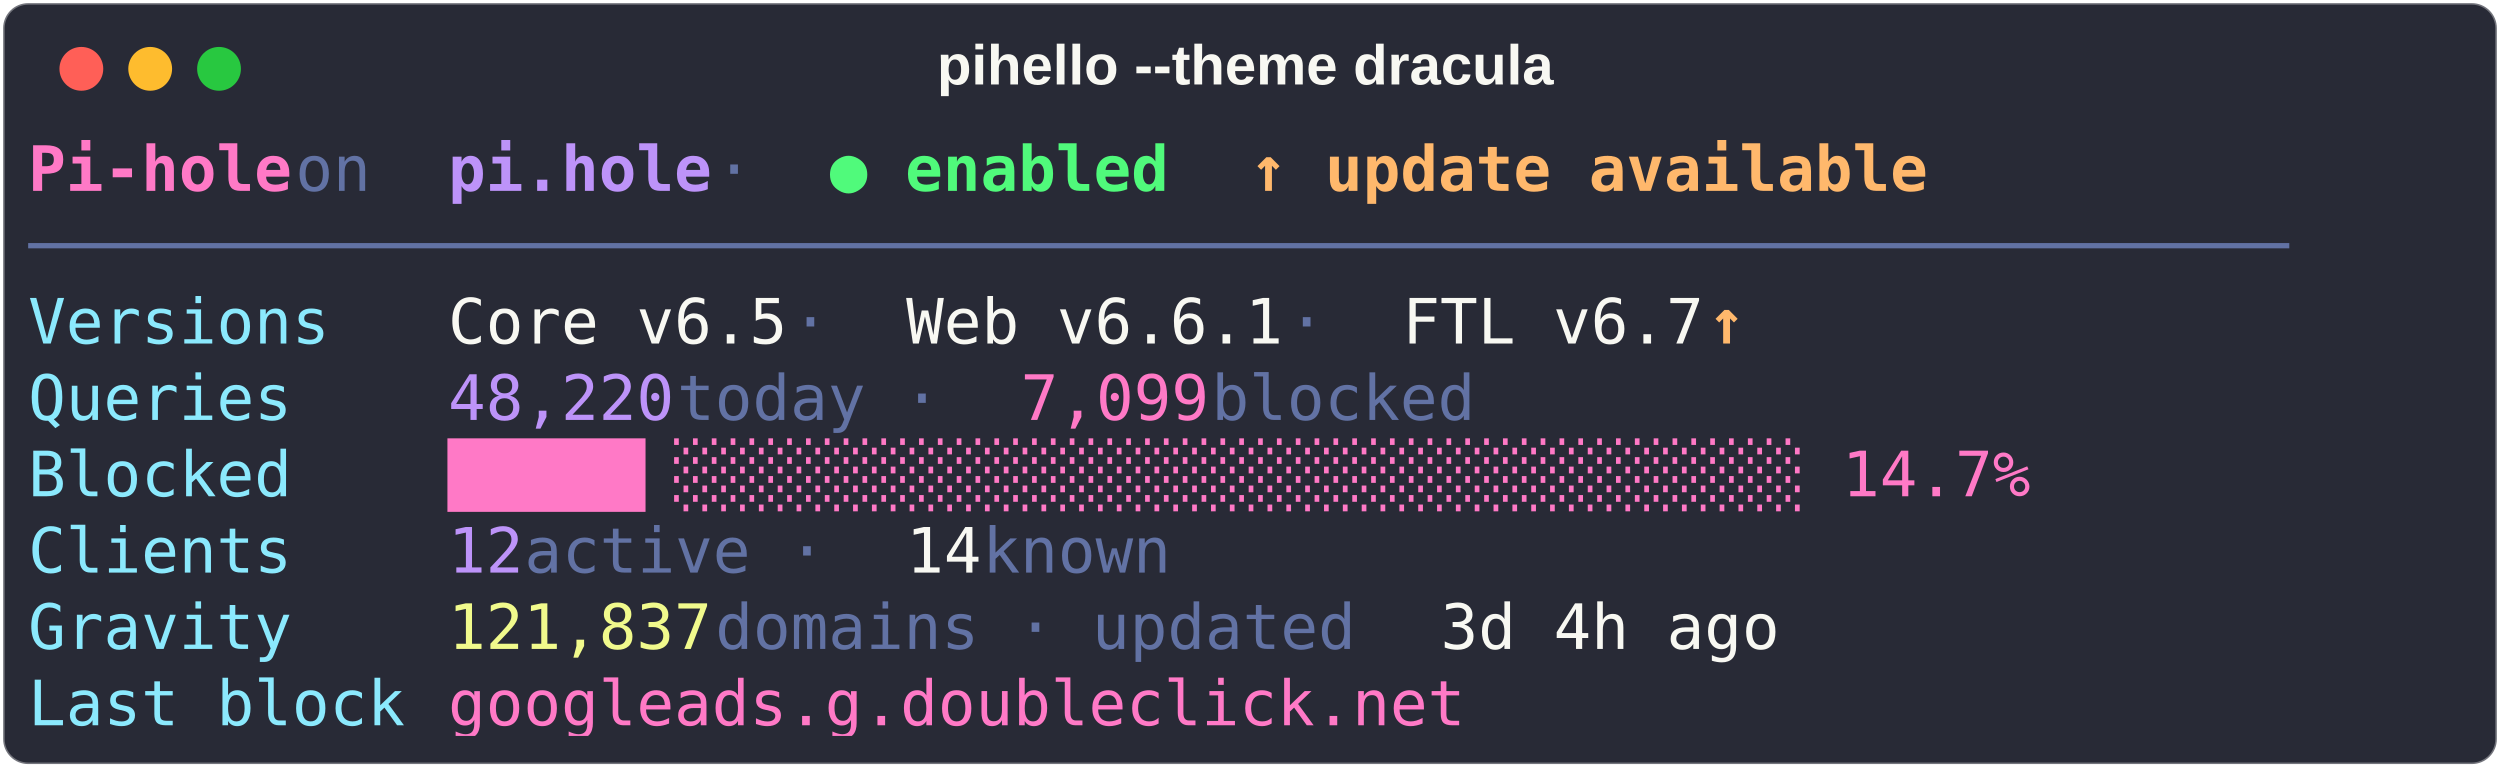
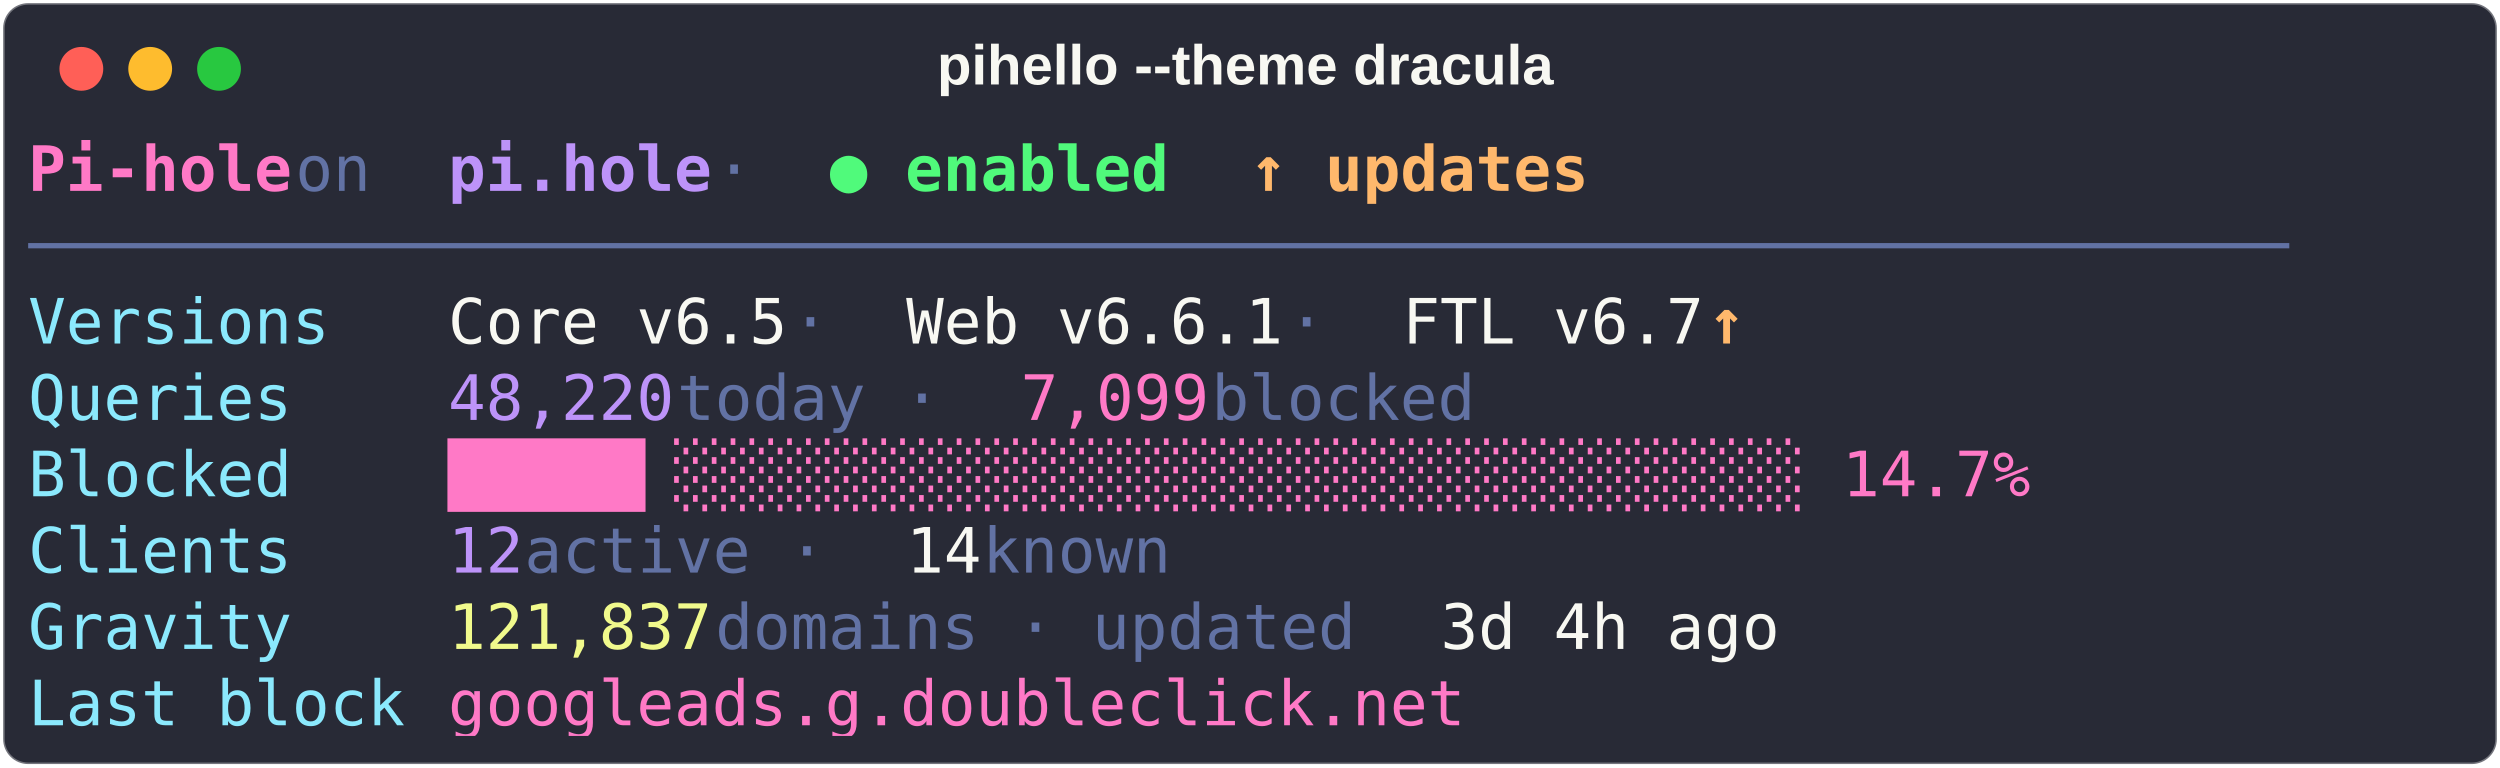
<svg xmlns="http://www.w3.org/2000/svg" class="rich-terminal" viewBox="0 0 799 245.2">
  <style>

    @font-face {
        font-family: "Fira Code";
        src: local("FiraCode-Regular"),
                url("https://cdnjs.cloudflare.com/ajax/libs/firacode/6.2.0/woff2/FiraCode-Regular.woff2") format("woff2"),
                url("https://cdnjs.cloudflare.com/ajax/libs/firacode/6.2.0/woff/FiraCode-Regular.woff") format("woff");
        font-style: normal;
        font-weight: 400;
    }
    @font-face {
        font-family: "Fira Code";
        src: local("FiraCode-Bold"),
                url("https://cdnjs.cloudflare.com/ajax/libs/firacode/6.2.0/woff2/FiraCode-Bold.woff2") format("woff2"),
                url("https://cdnjs.cloudflare.com/ajax/libs/firacode/6.2.0/woff/FiraCode-Bold.woff") format("woff");
        font-style: bold;
        font-weight: 700;
    }

-     .terminal-1166091721-matrix {
+     .terminal-733946491-matrix {
        font-family: Fira Code, monospace;
        font-size: 20px;
        line-height: 24.4px;
        font-variant-east-asian: full-width;
    }

-     .terminal-1166091721-title {
+     .terminal-733946491-title {
        font-size: 18px;
        font-weight: bold;
        font-family: arial;
    }

-     .terminal-1166091721-r1 { fill: #ff79c6;font-weight: bold }
- .terminal-1166091721-r2 { fill: #6272a4 }
- .terminal-1166091721-r3 { fill: #bd93f9;font-weight: bold }
- .terminal-1166091721-r4 { fill: #50fa7b;font-weight: bold }
- .terminal-1166091721-r5 { fill: #ffb86c;font-weight: bold }
- .terminal-1166091721-r6 { fill: #f8f8f2 }
- .terminal-1166091721-r7 { fill: #8be9fd }
- .terminal-1166091721-r8 { fill: #bd93f9 }
- .terminal-1166091721-r9 { fill: #ff79c6 }
- .terminal-1166091721-r10 { fill: #f1fa8c }
+     .terminal-733946491-r1 { fill: #ff79c6;font-weight: bold }
+ .terminal-733946491-r2 { fill: #6272a4 }
+ .terminal-733946491-r3 { fill: #bd93f9;font-weight: bold }
+ .terminal-733946491-r4 { fill: #50fa7b;font-weight: bold }
+ .terminal-733946491-r5 { fill: #ffb86c;font-weight: bold }
+ .terminal-733946491-r6 { fill: #f8f8f2 }
+ .terminal-733946491-r7 { fill: #8be9fd }
+ .terminal-733946491-r8 { fill: #bd93f9 }
+ .terminal-733946491-r9 { fill: #ff79c6 }
+ .terminal-733946491-r10 { fill: #f1fa8c }
    </style>
  <defs>
-     <clipPath id="terminal-1166091721-clip-terminal">
+     <clipPath id="terminal-733946491-clip-terminal">
      <rect x="0" y="0" width="779.8" height="194.2" />
    </clipPath>
-     <clipPath id="terminal-1166091721-line-0">
+     <clipPath id="terminal-733946491-line-0">
      <rect x="0" y="1.5" width="780.8" height="24.65" />
    </clipPath>
-     <clipPath id="terminal-1166091721-line-1">
+     <clipPath id="terminal-733946491-line-1">
      <rect x="0" y="25.9" width="780.8" height="24.65" />
    </clipPath>
-     <clipPath id="terminal-1166091721-line-2">
+     <clipPath id="terminal-733946491-line-2">
      <rect x="0" y="50.3" width="780.8" height="24.65" />
    </clipPath>
-     <clipPath id="terminal-1166091721-line-3">
+     <clipPath id="terminal-733946491-line-3">
      <rect x="0" y="74.7" width="780.8" height="24.65" />
    </clipPath>
-     <clipPath id="terminal-1166091721-line-4">
+     <clipPath id="terminal-733946491-line-4">
      <rect x="0" y="99.1" width="780.8" height="24.65" />
    </clipPath>
-     <clipPath id="terminal-1166091721-line-5">
+     <clipPath id="terminal-733946491-line-5">
      <rect x="0" y="123.5" width="780.8" height="24.65" />
    </clipPath>
-     <clipPath id="terminal-1166091721-line-6">
+     <clipPath id="terminal-733946491-line-6">
      <rect x="0" y="147.9" width="780.8" height="24.65" />
    </clipPath>
  </defs>
  <rect fill="#282a36" stroke="rgba(255,255,255,0.35)" stroke-width="1" x="1" y="1" width="797" height="243.2" rx="8" />
-   <text class="terminal-1166091721-title" fill="#f8f8f2" text-anchor="middle" x="398" y="27">pihello --theme dracula</text>
+   <text class="terminal-733946491-title" fill="#f8f8f2" text-anchor="middle" x="398" y="27">pihello --theme dracula</text>
  <g transform="translate(26,22)">
    <circle cx="0" cy="0" r="7" fill="#ff5f57" />
    <circle cx="22" cy="0" r="7" fill="#febc2e" />
    <circle cx="44" cy="0" r="7" fill="#28c840" />
  </g>
-   <g transform="translate(9, 41)" clip-path="url(#terminal-1166091721-clip-terminal)">
-     <g class="terminal-1166091721-matrix">
-       <text class="terminal-1166091721-r1" x="0" y="20" textLength="85.4" clip-path="url(#terminal-1166091721-line-0)">Pi-hole</text>
-       <text class="terminal-1166091721-r2" x="85.4" y="20" textLength="48.8" clip-path="url(#terminal-1166091721-line-0)"> on </text>
-       <text class="terminal-1166091721-r3" x="134.2" y="20" textLength="85.4" clip-path="url(#terminal-1166091721-line-0)">pi.hole</text>
-       <text class="terminal-1166091721-r2" x="219.6" y="20" textLength="36.6" clip-path="url(#terminal-1166091721-line-0)"> · </text>
-       <text class="terminal-1166091721-r4" x="256.2" y="20" textLength="109.8" clip-path="url(#terminal-1166091721-line-0)">● enabled</text>
-       <text class="terminal-1166091721-r5" x="390.4" y="20" textLength="219.6" clip-path="url(#terminal-1166091721-line-0)">↑ update available</text>
-       <text class="terminal-1166091721-r6" x="780.8" y="20" textLength="12.2" clip-path="url(#terminal-1166091721-line-0)">
+   <g transform="translate(9, 41)" clip-path="url(#terminal-733946491-clip-terminal)">
+     <g class="terminal-733946491-matrix">
+       <text class="terminal-733946491-r1" x="0" y="20" textLength="85.4" clip-path="url(#terminal-733946491-line-0)">Pi-hole</text>
+       <text class="terminal-733946491-r2" x="85.4" y="20" textLength="48.8" clip-path="url(#terminal-733946491-line-0)"> on </text>
+       <text class="terminal-733946491-r3" x="134.2" y="20" textLength="85.4" clip-path="url(#terminal-733946491-line-0)">pi.hole</text>
+       <text class="terminal-733946491-r2" x="219.6" y="20" textLength="36.6" clip-path="url(#terminal-733946491-line-0)"> · </text>
+       <text class="terminal-733946491-r4" x="256.2" y="20" textLength="109.8" clip-path="url(#terminal-733946491-line-0)">● enabled</text>
+       <text class="terminal-733946491-r5" x="390.4" y="20" textLength="109.8" clip-path="url(#terminal-733946491-line-0)">↑ updates</text>
+       <text class="terminal-733946491-r6" x="780.8" y="20" textLength="12.2" clip-path="url(#terminal-733946491-line-0)">
</text>
-       <text class="terminal-1166091721-r2" x="0" y="44.4" textLength="732" clip-path="url(#terminal-1166091721-line-1)">────────────────────────────────────────────────────────────</text>
-       <text class="terminal-1166091721-r6" x="780.8" y="44.4" textLength="12.2" clip-path="url(#terminal-1166091721-line-1)">
+       <text class="terminal-733946491-r2" x="0" y="44.4" textLength="732" clip-path="url(#terminal-733946491-line-1)">────────────────────────────────────────────────────────────</text>
+       <text class="terminal-733946491-r6" x="780.8" y="44.4" textLength="12.2" clip-path="url(#terminal-733946491-line-1)">
</text>
-       <text class="terminal-1166091721-r7" x="0" y="68.8" textLength="134.2" clip-path="url(#terminal-1166091721-line-2)">Versions   </text>
-       <text class="terminal-1166091721-r6" x="134.2" y="68.8" textLength="109.8" clip-path="url(#terminal-1166091721-line-2)">Core v6.5</text>
-       <text class="terminal-1166091721-r2" x="244" y="68.8" textLength="36.6" clip-path="url(#terminal-1166091721-line-2)"> · </text>
-       <text class="terminal-1166091721-r6" x="280.6" y="68.8" textLength="122" clip-path="url(#terminal-1166091721-line-2)">Web v6.6.1</text>
-       <text class="terminal-1166091721-r2" x="402.6" y="68.8" textLength="36.6" clip-path="url(#terminal-1166091721-line-2)"> · </text>
-       <text class="terminal-1166091721-r6" x="439.2" y="68.8" textLength="97.6" clip-path="url(#terminal-1166091721-line-2)">FTL v6.7</text>
-       <text class="terminal-1166091721-r5" x="536.8" y="68.8" textLength="12.2" clip-path="url(#terminal-1166091721-line-2)">↑</text>
-       <text class="terminal-1166091721-r6" x="780.8" y="68.8" textLength="12.2" clip-path="url(#terminal-1166091721-line-2)">
+       <text class="terminal-733946491-r7" x="0" y="68.8" textLength="134.2" clip-path="url(#terminal-733946491-line-2)">Versions   </text>
+       <text class="terminal-733946491-r6" x="134.2" y="68.8" textLength="109.8" clip-path="url(#terminal-733946491-line-2)">Core v6.5</text>
+       <text class="terminal-733946491-r2" x="244" y="68.8" textLength="36.6" clip-path="url(#terminal-733946491-line-2)"> · </text>
+       <text class="terminal-733946491-r6" x="280.6" y="68.8" textLength="122" clip-path="url(#terminal-733946491-line-2)">Web v6.6.1</text>
+       <text class="terminal-733946491-r2" x="402.6" y="68.8" textLength="36.6" clip-path="url(#terminal-733946491-line-2)"> · </text>
+       <text class="terminal-733946491-r6" x="439.2" y="68.8" textLength="97.6" clip-path="url(#terminal-733946491-line-2)">FTL v6.7</text>
+       <text class="terminal-733946491-r5" x="536.8" y="68.8" textLength="12.2" clip-path="url(#terminal-733946491-line-2)">↑</text>
+       <text class="terminal-733946491-r6" x="780.8" y="68.8" textLength="12.2" clip-path="url(#terminal-733946491-line-2)">
</text>
-       <text class="terminal-1166091721-r7" x="0" y="93.2" textLength="134.2" clip-path="url(#terminal-1166091721-line-3)">Queries    </text>
-       <text class="terminal-1166091721-r8" x="134.2" y="93.2" textLength="73.2" clip-path="url(#terminal-1166091721-line-3)">48,220</text>
-       <text class="terminal-1166091721-r2" x="207.4" y="93.2" textLength="109.8" clip-path="url(#terminal-1166091721-line-3)"> today · </text>
-       <text class="terminal-1166091721-r9" x="317.2" y="93.2" textLength="61" clip-path="url(#terminal-1166091721-line-3)">7,099</text>
-       <text class="terminal-1166091721-r2" x="378.2" y="93.2" textLength="97.6" clip-path="url(#terminal-1166091721-line-3)"> blocked</text>
-       <text class="terminal-1166091721-r6" x="780.8" y="93.2" textLength="12.2" clip-path="url(#terminal-1166091721-line-3)">
+       <text class="terminal-733946491-r7" x="0" y="93.2" textLength="134.2" clip-path="url(#terminal-733946491-line-3)">Queries    </text>
+       <text class="terminal-733946491-r8" x="134.2" y="93.2" textLength="73.2" clip-path="url(#terminal-733946491-line-3)">48,220</text>
+       <text class="terminal-733946491-r2" x="207.4" y="93.2" textLength="109.8" clip-path="url(#terminal-733946491-line-3)"> today · </text>
+       <text class="terminal-733946491-r9" x="317.2" y="93.2" textLength="61" clip-path="url(#terminal-733946491-line-3)">7,099</text>
+       <text class="terminal-733946491-r2" x="378.2" y="93.2" textLength="97.6" clip-path="url(#terminal-733946491-line-3)"> blocked</text>
+       <text class="terminal-733946491-r6" x="780.8" y="93.2" textLength="12.2" clip-path="url(#terminal-733946491-line-3)">
</text>
-       <text class="terminal-1166091721-r7" x="0" y="117.6" textLength="134.2" clip-path="url(#terminal-1166091721-line-4)">Blocked    </text>
-       <text class="terminal-1166091721-r9" x="134.2" y="117.6" textLength="512.4" clip-path="url(#terminal-1166091721-line-4)">█████▎░░░░░░░░░░░░░░░░░░░░░░░░░░░░░░ 14.7%</text>
-       <text class="terminal-1166091721-r6" x="780.8" y="117.6" textLength="12.2" clip-path="url(#terminal-1166091721-line-4)">
+       <text class="terminal-733946491-r7" x="0" y="117.6" textLength="134.2" clip-path="url(#terminal-733946491-line-4)">Blocked    </text>
+       <text class="terminal-733946491-r9" x="134.2" y="117.6" textLength="512.4" clip-path="url(#terminal-733946491-line-4)">█████▎░░░░░░░░░░░░░░░░░░░░░░░░░░░░░░ 14.7%</text>
+       <text class="terminal-733946491-r6" x="780.8" y="117.6" textLength="12.2" clip-path="url(#terminal-733946491-line-4)">
</text>
-       <text class="terminal-1166091721-r7" x="0" y="142" textLength="134.2" clip-path="url(#terminal-1166091721-line-5)">Clients    </text>
-       <text class="terminal-1166091721-r8" x="134.2" y="142" textLength="24.4" clip-path="url(#terminal-1166091721-line-5)">12</text>
-       <text class="terminal-1166091721-r2" x="158.6" y="142" textLength="122" clip-path="url(#terminal-1166091721-line-5)"> active · </text>
-       <text class="terminal-1166091721-r6" x="280.6" y="142" textLength="24.4" clip-path="url(#terminal-1166091721-line-5)">14</text>
-       <text class="terminal-1166091721-r2" x="305" y="142" textLength="73.2" clip-path="url(#terminal-1166091721-line-5)"> known</text>
-       <text class="terminal-1166091721-r6" x="780.8" y="142" textLength="12.2" clip-path="url(#terminal-1166091721-line-5)">
+       <text class="terminal-733946491-r7" x="0" y="142" textLength="134.2" clip-path="url(#terminal-733946491-line-5)">Clients    </text>
+       <text class="terminal-733946491-r8" x="134.2" y="142" textLength="24.4" clip-path="url(#terminal-733946491-line-5)">12</text>
+       <text class="terminal-733946491-r2" x="158.6" y="142" textLength="122" clip-path="url(#terminal-733946491-line-5)"> active · </text>
+       <text class="terminal-733946491-r6" x="280.6" y="142" textLength="24.4" clip-path="url(#terminal-733946491-line-5)">14</text>
+       <text class="terminal-733946491-r2" x="305" y="142" textLength="73.2" clip-path="url(#terminal-733946491-line-5)"> known</text>
+       <text class="terminal-733946491-r6" x="780.8" y="142" textLength="12.2" clip-path="url(#terminal-733946491-line-5)">
</text>
-       <text class="terminal-1166091721-r7" x="0" y="166.4" textLength="134.2" clip-path="url(#terminal-1166091721-line-6)">Gravity    </text>
-       <text class="terminal-1166091721-r10" x="134.2" y="166.4" textLength="85.4" clip-path="url(#terminal-1166091721-line-6)">121,837</text>
-       <text class="terminal-1166091721-r2" x="219.6" y="166.4" textLength="231.8" clip-path="url(#terminal-1166091721-line-6)"> domains · updated </text>
-       <text class="terminal-1166091721-r6" x="451.4" y="166.4" textLength="109.8" clip-path="url(#terminal-1166091721-line-6)">3d 4h ago</text>
-       <text class="terminal-1166091721-r6" x="780.8" y="166.4" textLength="12.2" clip-path="url(#terminal-1166091721-line-6)">
+       <text class="terminal-733946491-r7" x="0" y="166.4" textLength="134.2" clip-path="url(#terminal-733946491-line-6)">Gravity    </text>
+       <text class="terminal-733946491-r10" x="134.2" y="166.4" textLength="85.4" clip-path="url(#terminal-733946491-line-6)">121,837</text>
+       <text class="terminal-733946491-r2" x="219.6" y="166.4" textLength="231.8" clip-path="url(#terminal-733946491-line-6)"> domains · updated </text>
+       <text class="terminal-733946491-r6" x="451.4" y="166.4" textLength="109.8" clip-path="url(#terminal-733946491-line-6)">3d 4h ago</text>
+       <text class="terminal-733946491-r6" x="780.8" y="166.4" textLength="12.2" clip-path="url(#terminal-733946491-line-6)">
</text>
-       <text class="terminal-1166091721-r7" x="0" y="190.8" textLength="134.2" clip-path="url(#terminal-1166091721-line-7)">Last block </text>
-       <text class="terminal-1166091721-r9" x="134.2" y="190.8" textLength="329.4" clip-path="url(#terminal-1166091721-line-7)">googleads.g.doubleclick.net</text>
-       <text class="terminal-1166091721-r6" x="780.8" y="190.8" textLength="12.2" clip-path="url(#terminal-1166091721-line-7)">
+       <text class="terminal-733946491-r7" x="0" y="190.8" textLength="134.2" clip-path="url(#terminal-733946491-line-7)">Last block </text>
+       <text class="terminal-733946491-r9" x="134.2" y="190.8" textLength="329.4" clip-path="url(#terminal-733946491-line-7)">googleads.g.doubleclick.net</text>
+       <text class="terminal-733946491-r6" x="780.8" y="190.8" textLength="12.2" clip-path="url(#terminal-733946491-line-7)">
</text>
    </g>
  </g>
</svg>
